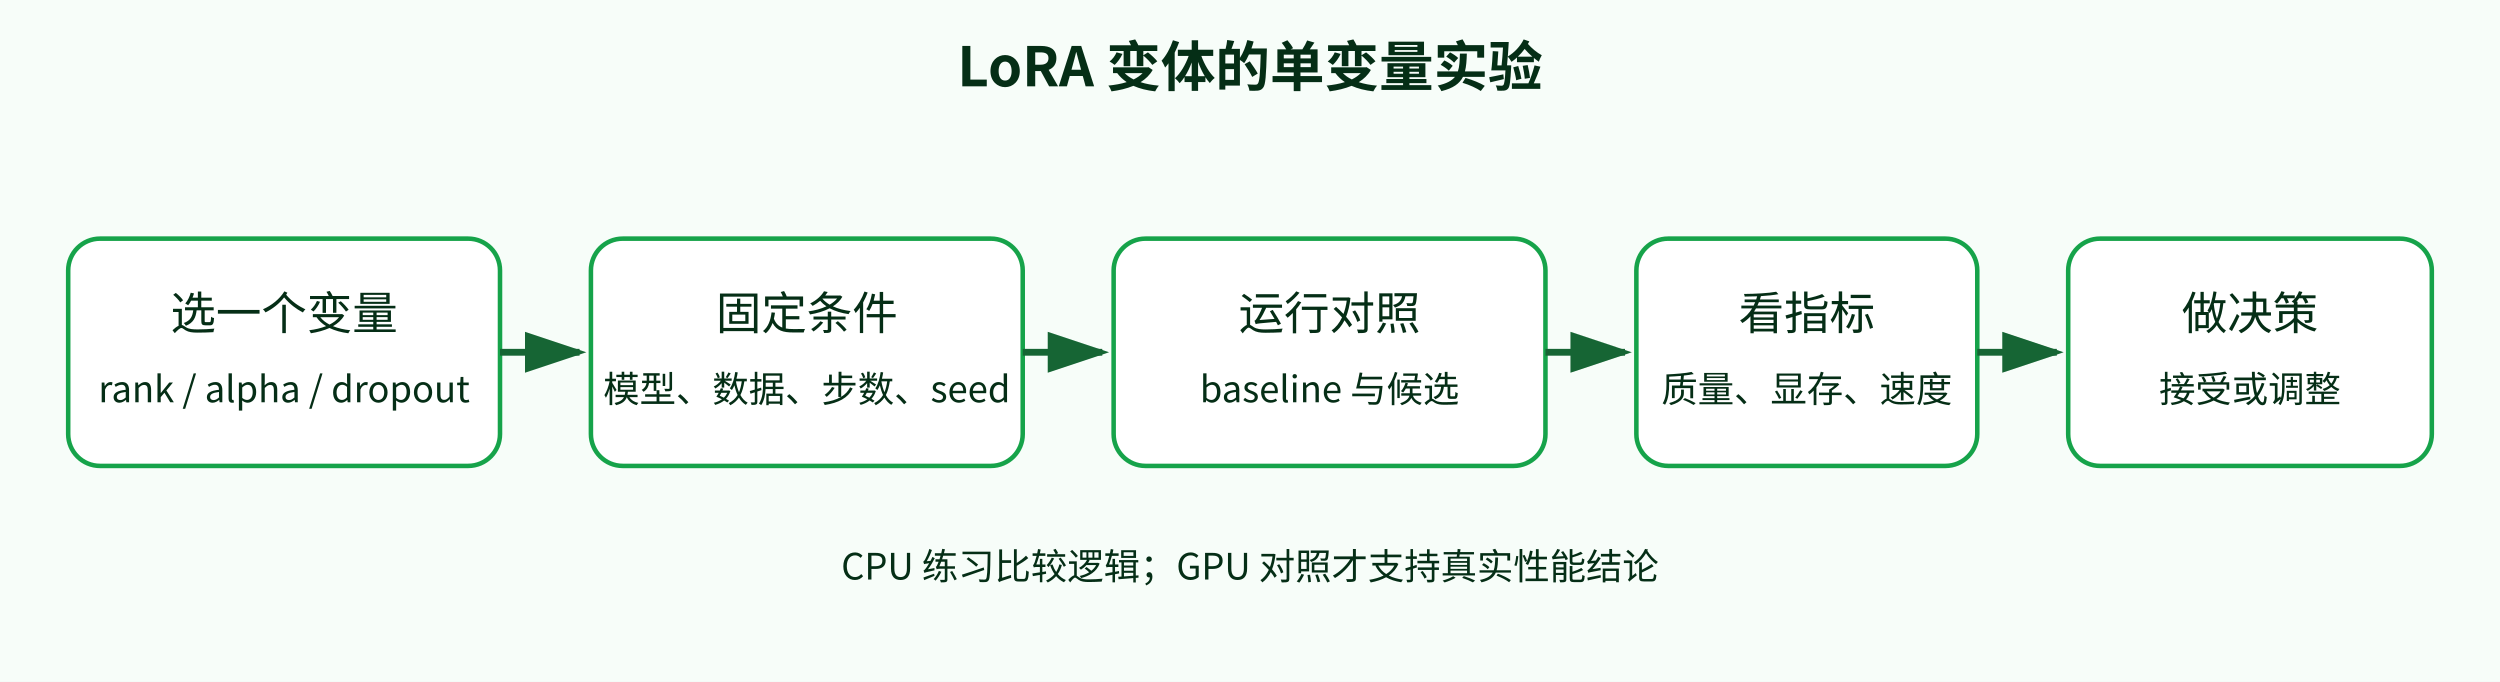
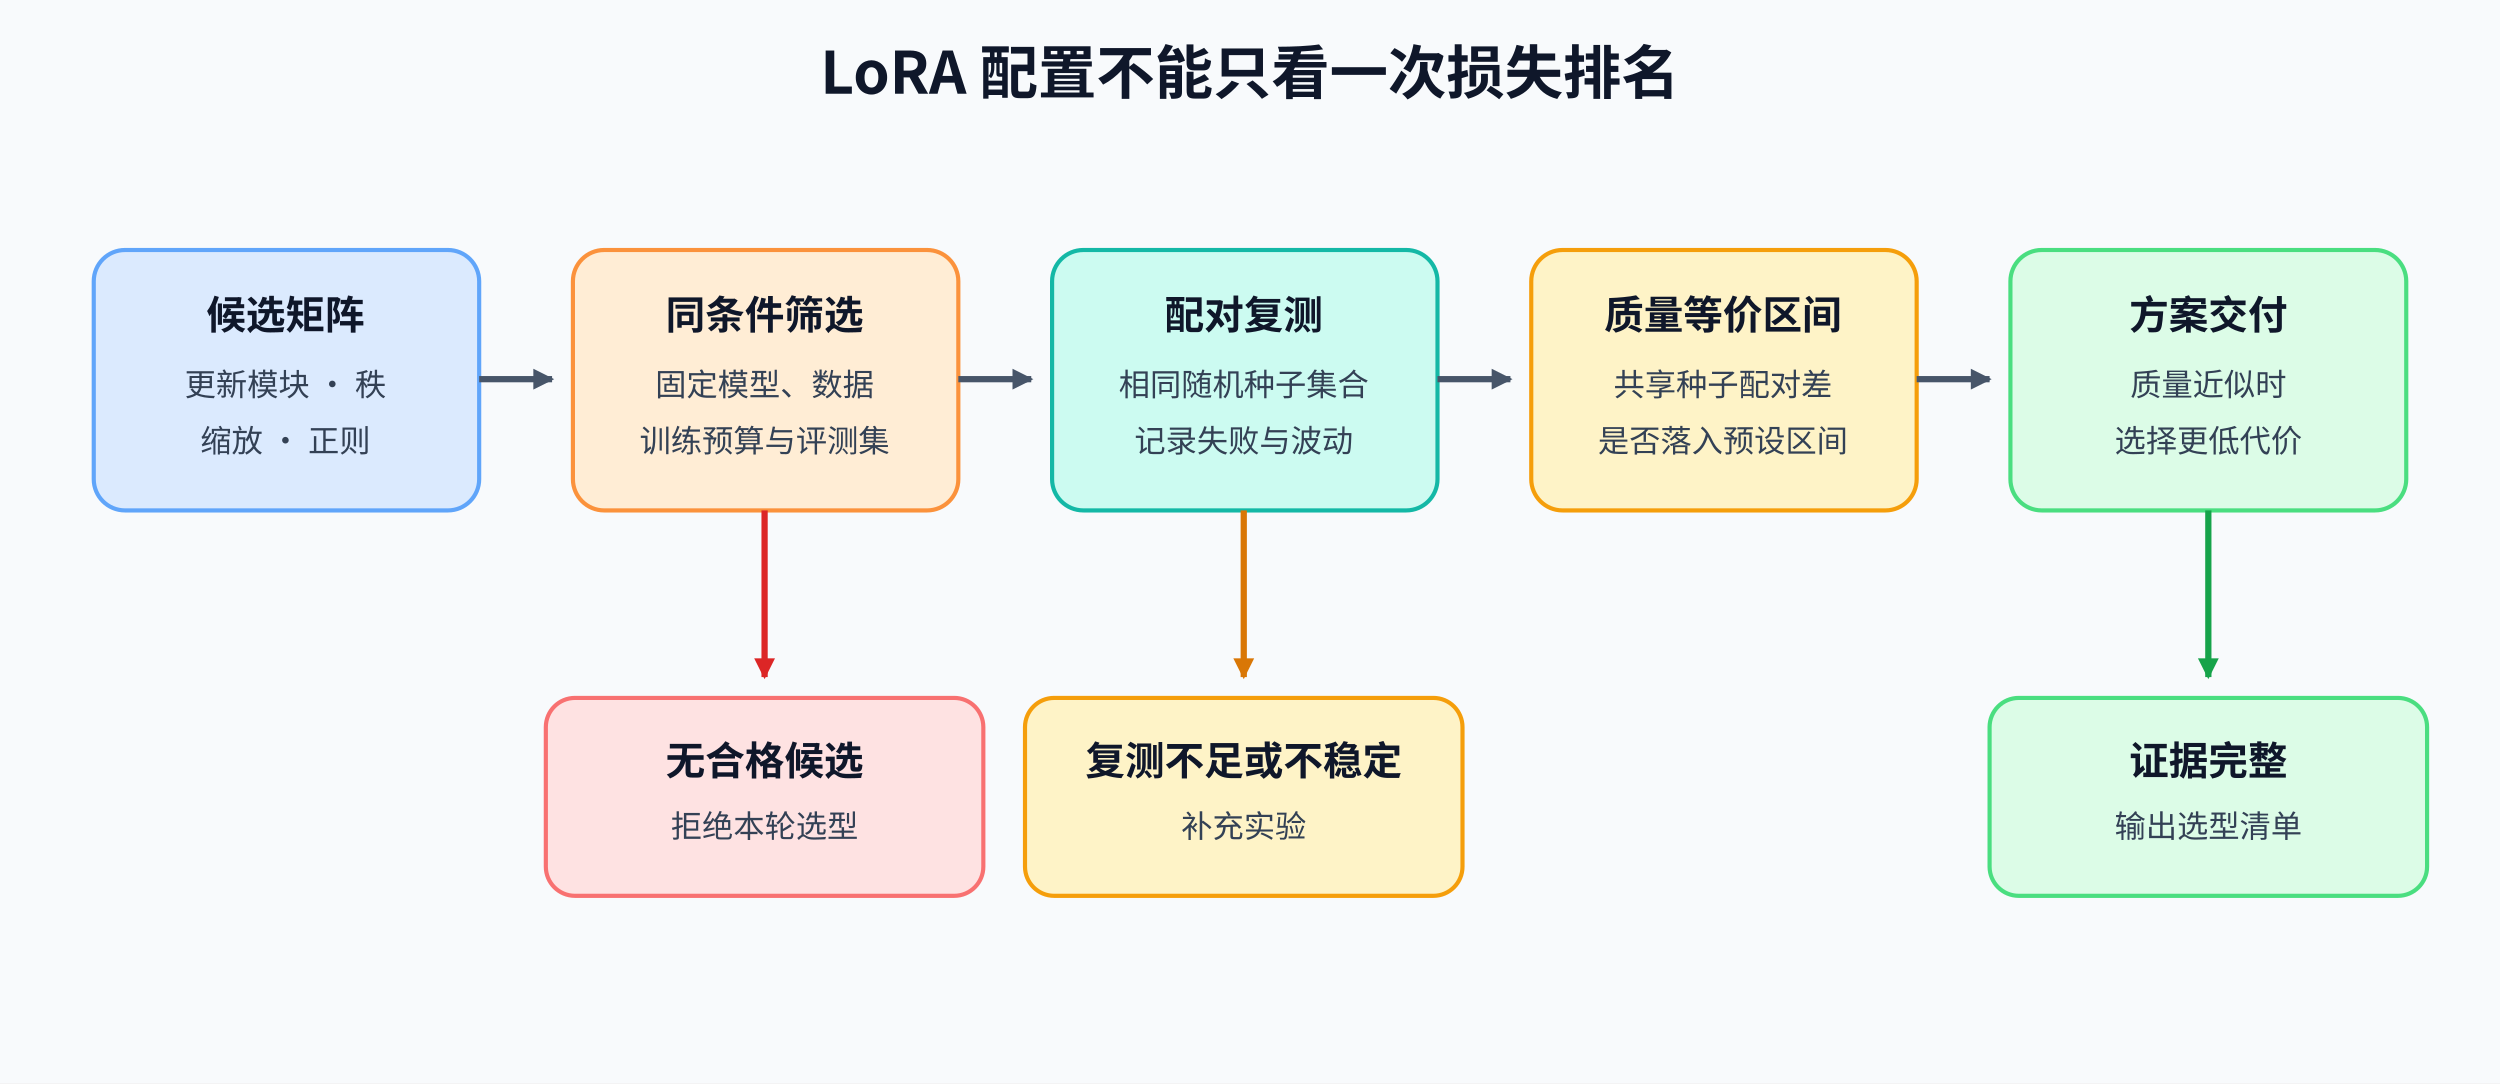
- <svg xmlns="http://www.w3.org/2000/svg" width="1100" height="300" viewBox="0 0 1100 300">
-   <rect width="1100" height="300" fill="#f7fdf9" />
-   <style>text{font-family:"Noto Sans CJK SC","Microsoft YaHei",sans-serif;fill:#052e16} .box{fill:#fff;stroke:#16a34a;stroke-width:2;rx:14} .arrow{stroke:#166534;stroke-width:3;marker-end:url(#m)}</style>
+ <svg xmlns="http://www.w3.org/2000/svg" width="1200" height="520" viewBox="0 0 1200 520" role="img" aria-labelledby="title desc">
  <defs>
-     <marker id="m" markerWidth="10" markerHeight="10" refX="8" refY="3" orient="auto">
-       <path d="M0,0 L9,3 L0,6 Z" fill="#166534" />
+     <marker id="neutral" markerWidth="10" markerHeight="10" refX="9" refY="5" orient="auto" markerUnits="userSpaceOnUse">
+       <path d="M0 0 L10 5 L0 10 Z" fill="#475569" />
    </marker>
+     <marker id="green" markerWidth="10" markerHeight="10" refX="9" refY="5" orient="auto" markerUnits="userSpaceOnUse">
+       <path d="M0 0 L10 5 L0 10 Z" fill="#16a34a" />
+     </marker>
+     <marker id="red" markerWidth="10" markerHeight="10" refX="9" refY="5" orient="auto" markerUnits="userSpaceOnUse">
+       <path d="M0 0 L10 5 L0 10 Z" fill="#dc2626" />
+     </marker>
+     <marker id="amber" markerWidth="10" markerHeight="10" refX="9" refY="5" orient="auto" markerUnits="userSpaceOnUse">
+       <path d="M0 0 L10 5 L0 10 Z" fill="#d97706" />
+     </marker>
+     <style>text{font-family:"Noto Sans CJK SC","Microsoft YaHei",sans-serif;fill:#0f172a}.t{font-size:28px;font-weight:700}.h{font-size:19px;font-weight:700}.b{font-size:15px;fill:#334155}.neutral,.green,.red,.amber{fill:none;stroke-width:3}.neutral{stroke:#475569;marker-end:url(#neutral)}.green{stroke:#16a34a;marker-end:url(#green)}.red{stroke:#dc2626;marker-end:url(#red)}.amber{stroke:#d97706;marker-end:url(#amber)}</style>
  </defs>
-   <text x="550" y="38" text-anchor="middle" font-size="24" font-weight="700">LoRA 变体的单变量实验</text>
-   <rect class="box" x="30" y="105" width="190" height="100" />
-   <text x="125" y="145" text-anchor="middle" font-size="20">选一个变量</text>
-   <text x="125" y="177" text-anchor="middle" font-size="16">rank / alpha / dropout</text>
-   <rect class="box" x="260" y="105" width="190" height="100" />
-   <text x="355" y="145" text-anchor="middle" font-size="20">固定条件</text>
-   <text x="355" y="177" text-anchor="middle" font-size="16">模型、数据、步数、seed</text>
-   <rect class="box" x="490" y="105" width="190" height="100" />
-   <text x="585" y="145" text-anchor="middle" font-size="20">运行对照</text>
-   <text x="585" y="177" text-anchor="middle" font-size="16">baseline 与候选</text>
-   <rect class="box" x="720" y="105" width="150" height="100" />
-   <text x="795" y="145" text-anchor="middle" font-size="20">看指标</text>
-   <text x="795" y="177" text-anchor="middle" font-size="16">质量、显存、速度</text>
-   <rect class="box" x="910" y="105" width="160" height="100" />
-   <text x="990" y="145" text-anchor="middle" font-size="20">做决策</text>
-   <text x="990" y="177" text-anchor="middle" font-size="16">接受或调整</text>
-   <path class="arrow" d="M220 155 H255" />
-   <path class="arrow" d="M450 155 H485" />
-   <path class="arrow" d="M680 155 H715" />
-   <path class="arrow" d="M870 155 H905" />
-   <text x="550" y="255" text-anchor="middle" font-size="16" fill="#166534">CPU 练习比较逻辑；GPU 对照才支持真实性能结论</text>
+   <rect width="1200" height="520" fill="#f8fafc" />
+   <text x="600" y="45" text-anchor="middle" class="t">LoRA 配置不能只看一次损失排名</text>
+   <rect x="45" y="120" width="185" height="125" rx="15" fill="#dbeafe" stroke="#60a5fa" stroke-width="2" />
+   <text x="137" y="158" text-anchor="middle" class="h">候选矩阵</text>
+   <text x="137" y="190" text-anchor="middle" class="b">更新模块 · 秩</text>
+   <text x="137" y="217" text-anchor="middle" class="b">缩放 · 正则</text>
+   <rect x="275" y="120" width="185" height="125" rx="15" fill="#ffedd5" stroke="#fb923c" stroke-width="2" />
+   <text x="367" y="158" text-anchor="middle" class="h">同条件筛选</text>
+   <text x="367" y="190" text-anchor="middle" class="b">固定模型、数据</text>
+   <text x="367" y="217" text-anchor="middle" class="b">训练预算与评测集</text>
+   <rect x="505" y="120" width="185" height="125" rx="15" fill="#ccfbf1" stroke="#14b8a6" stroke-width="2" />
+   <text x="597" y="158" text-anchor="middle" class="h">配对复测</text>
+   <text x="597" y="190" text-anchor="middle" class="b">相同随机种子集合</text>
+   <text x="597" y="217" text-anchor="middle" class="b">记录失败与波动</text>
+   <rect x="735" y="120" width="185" height="125" rx="15" fill="#fef3c7" stroke="#f59e0b" stroke-width="2" />
+   <text x="827" y="158" text-anchor="middle" class="h">质量等价区间</text>
+   <text x="827" y="190" text-anchor="middle" class="b">共享种子配对差</text>
+   <text x="827" y="217" text-anchor="middle" class="b">是否落入预设区间</text>
+   <rect x="965" y="120" width="190" height="125" rx="15" fill="#dcfce7" stroke="#4ade80" stroke-width="2" />
+   <text x="1060" y="158" text-anchor="middle" class="h">方案交付</text>
+   <text x="1060" y="190" text-anchor="middle" class="b">质量近似时</text>
+   <text x="1060" y="217" text-anchor="middle" class="b">选择更低代价</text>
+   <path class="neutral" d="M230 182 H265" />
+   <path class="neutral" d="M460 182 H495" />
+   <path class="neutral" d="M690 182 H725" />
+   <path class="neutral" d="M920 182 H955" />
+   <rect x="262" y="335" width="210" height="95" rx="14" fill="#fee2e2" stroke="#f87171" stroke-width="2" />
+   <text x="367" y="372" text-anchor="middle" class="h">无合格候选</text>
+   <text x="367" y="402" text-anchor="middle" class="b">拒绝本轮选型</text>
+   <rect x="492" y="335" width="210" height="95" rx="14" fill="#fef3c7" stroke="#f59e0b" stroke-width="2" />
+   <text x="597" y="372" text-anchor="middle" class="h">复测不足或不稳定</text>
+   <text x="597" y="402" text-anchor="middle" class="b">补充实验</text>
+   <rect x="955" y="335" width="210" height="95" rx="14" fill="#dcfce7" stroke="#4ade80" stroke-width="2" />
+   <text x="1060" y="372" text-anchor="middle" class="h">证据完整</text>
+   <text x="1060" y="402" text-anchor="middle" class="b">输出选型清单</text>
+   <path class="red" d="M367 245 V325" />
+   <path class="amber" d="M597 245 V325" />
+   <path class="green" d="M1060 245 V325" />
</svg>
